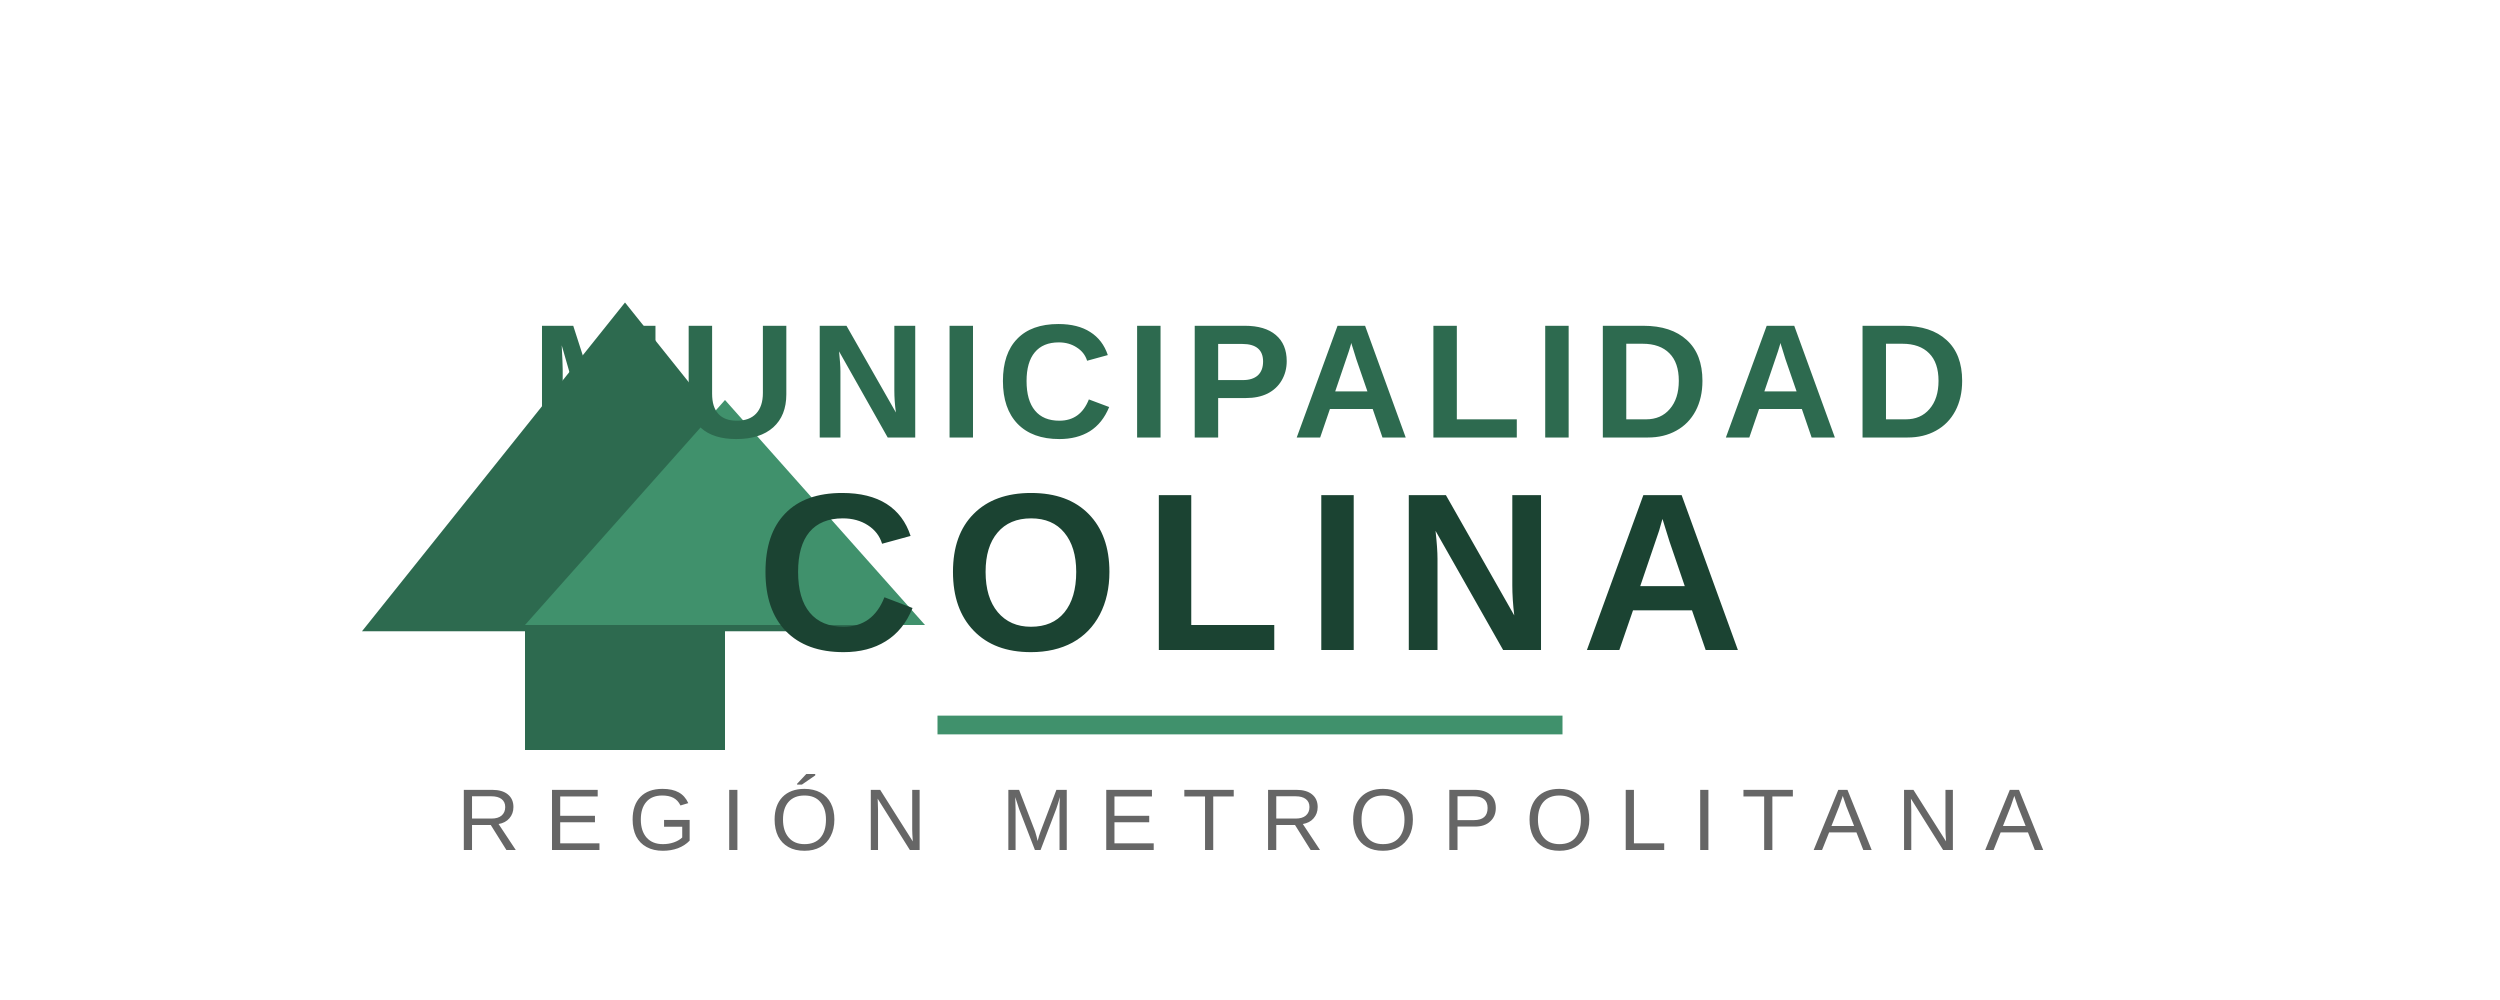
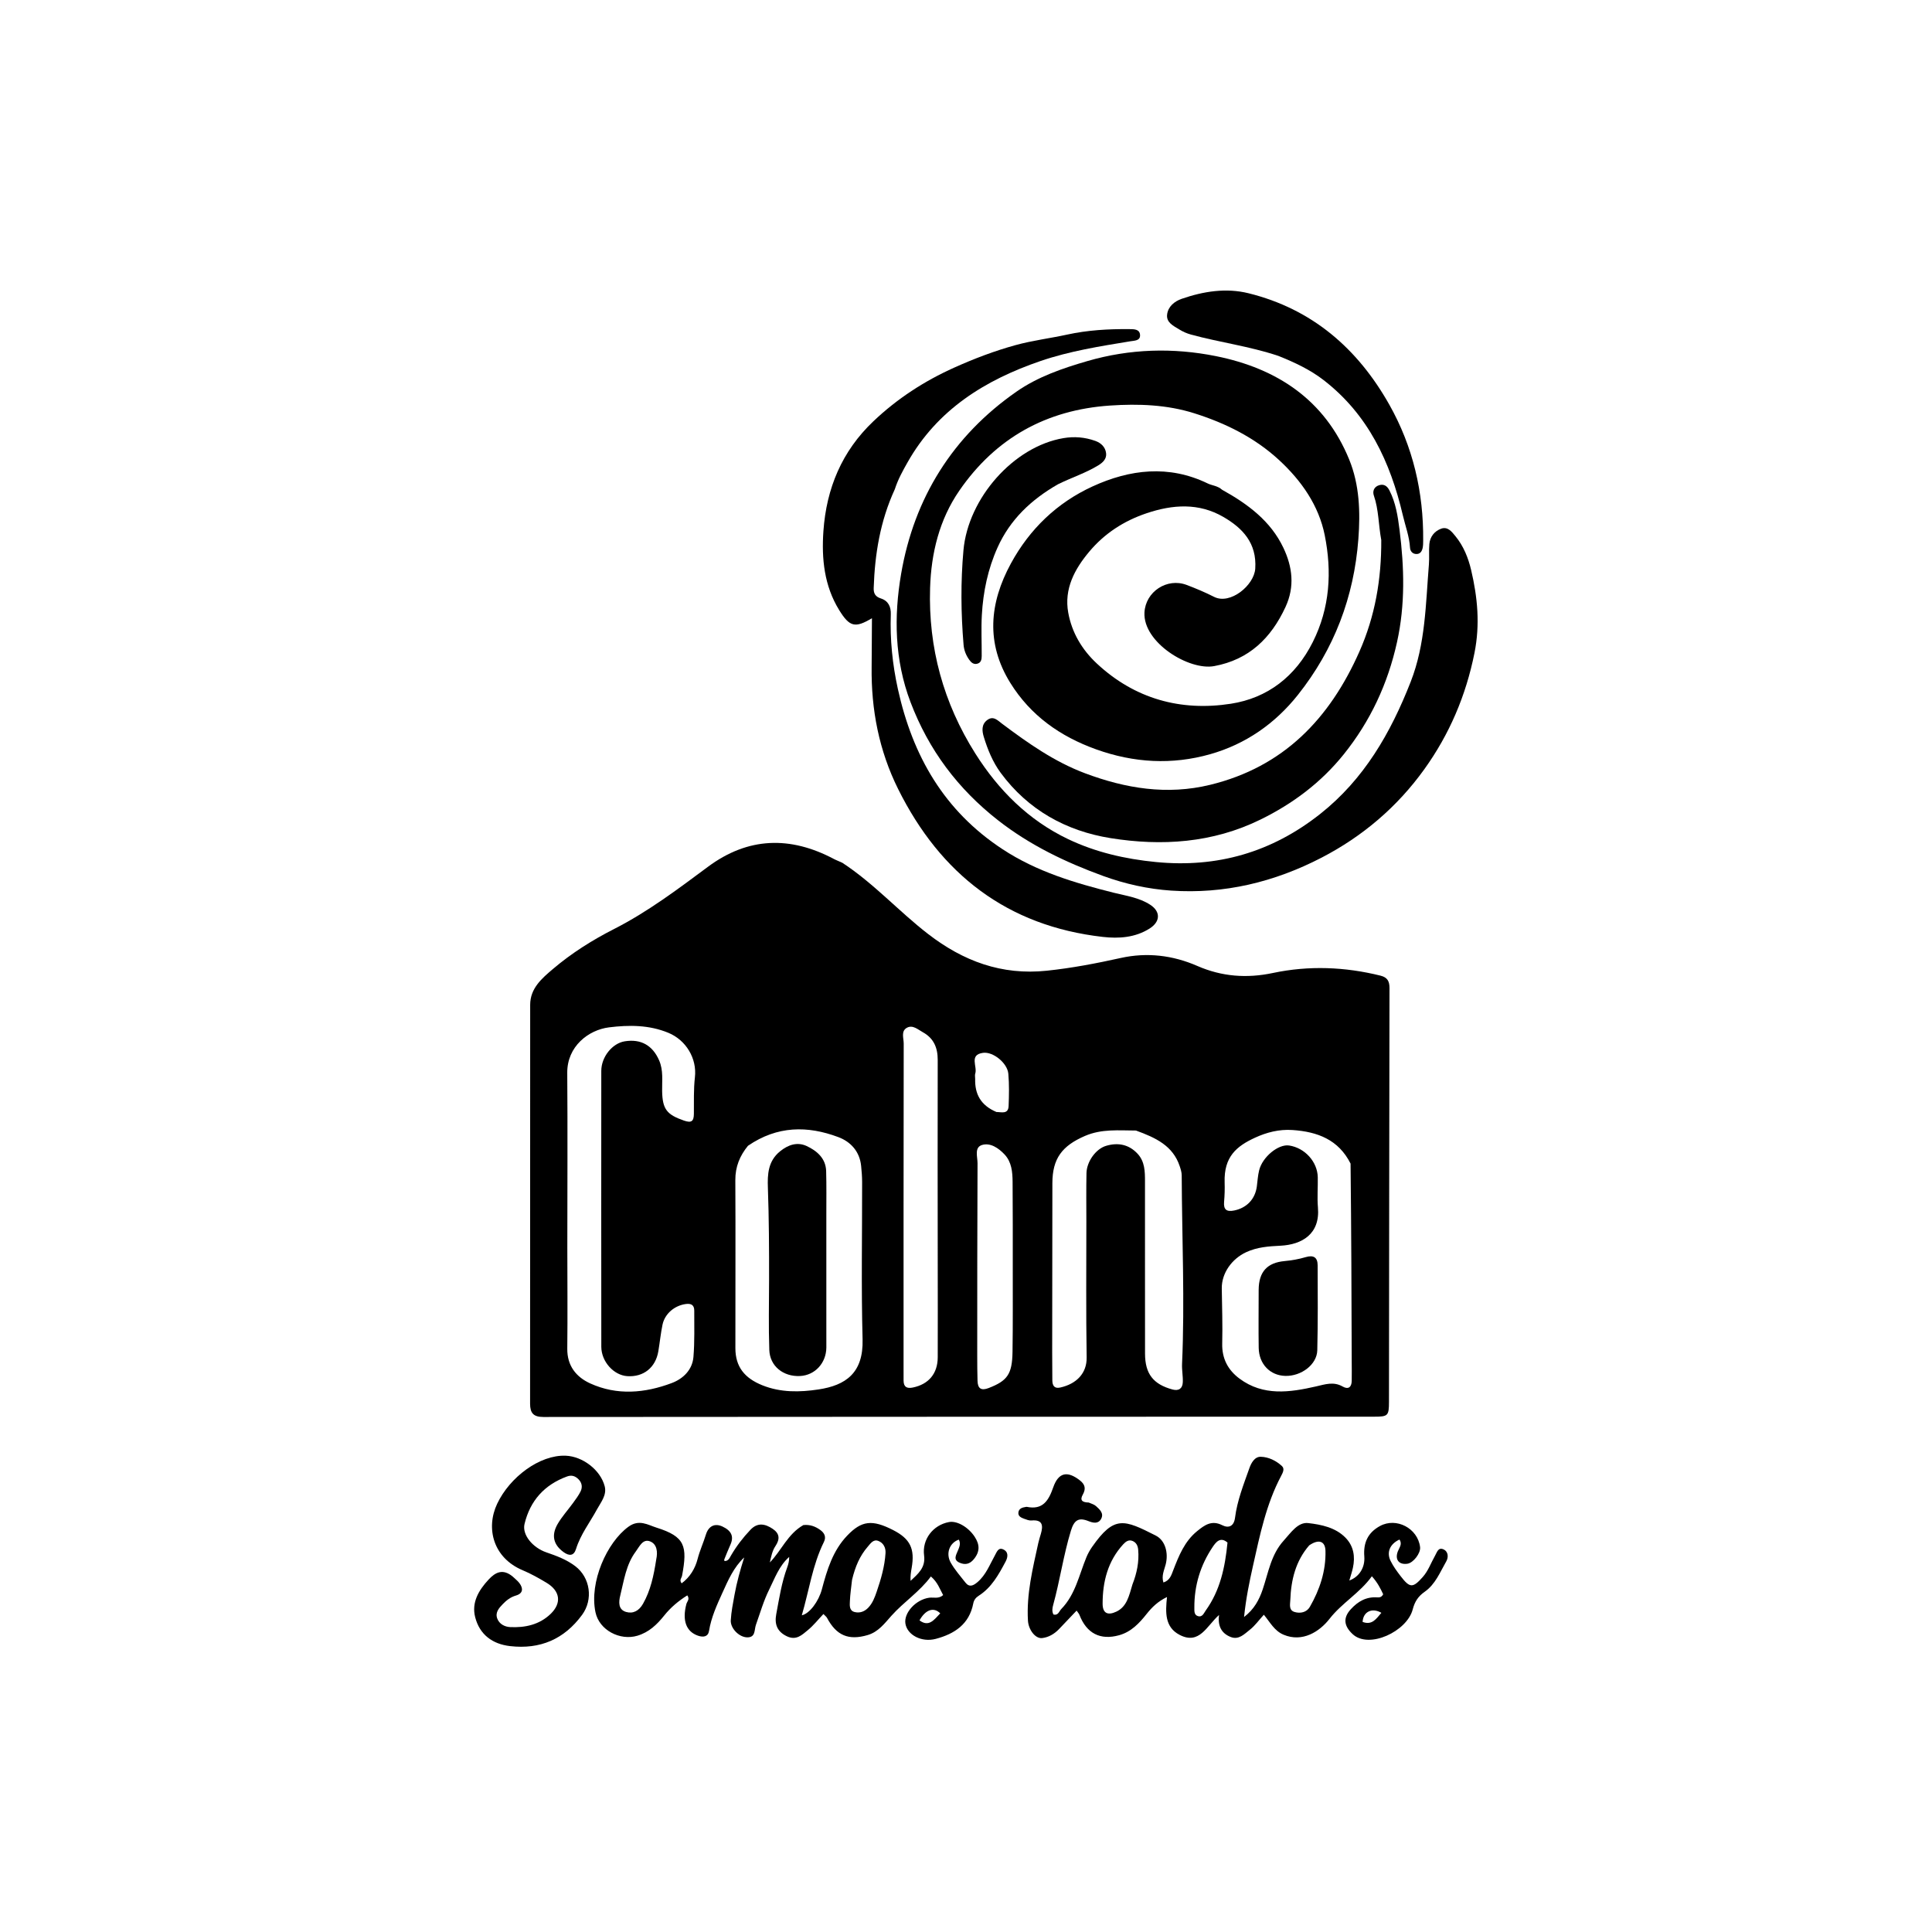
- <svg xmlns="http://www.w3.org/2000/svg" viewBox="0 0 200 80" width="200" height="80">
-   <rect width="200" height="80" fill="none" />
-   <polygon points="30,50 50,25 70,50" fill="#2d6a4f" stroke="#2d6a4f" stroke-width="1" />
-   <polygon points="42,50 58,32 74,50" fill="#40916c" stroke="none" />
-   <rect x="42" y="50" width="16" height="10" fill="#2d6a4f" />
-   <text x="100" y="35" font-family="'Arial', sans-serif" font-size="13" font-weight="700" fill="#2d6a4f" text-anchor="middle" letter-spacing="1">MUNICIPALIDAD</text>
-   <text x="100" y="52" font-family="'Arial', sans-serif" font-size="18" font-weight="700" fill="#1b4332" text-anchor="middle" letter-spacing="2">COLINA</text>
-   <line x1="75" y1="58" x2="125" y2="58" stroke="#40916c" stroke-width="1.5" />
-   <text x="100" y="68" font-family="'Arial', sans-serif" font-size="7" fill="#666" text-anchor="middle" letter-spacing="2">REGIÓN METROPOLITANA</text>
+ <svg xmlns="http://www.w3.org/2000/svg" version="1.1" id="Layer_1" x="0px" y="0px" width="100%" viewBox="0 0 896 896" enable-background="new 0 0 896 896" xml:space="preserve">
+   <path fill="#000000" opacity="1" stroke="none" d=" M390.68,400.151   C405.387,409.813 416.906,422.735 430.476,433.196   C446.721,445.719 464.5,452.394 485.499,450.183   C497.121,448.959 508.442,446.791 519.797,444.273   C531.947,441.579 543.896,443.003 555.313,447.988   C566.659,452.942 578.248,453.793 590.333,451.239   C607.028,447.71 623.695,448.376 640.255,452.479   C643.445,453.269 644.41,455.089 644.404,458.239   C644.278,522.22 644.23,586.202 644.16,650.183   C644.153,656.571 643.687,657.011 637.418,657.012   C508.957,657.033 380.496,657.038 252.035,657.151   C247.386,657.155 245.834,655.346 245.837,650.959   C245.883,589.31 245.839,527.661 245.879,466.012   C245.884,458.34 251.268,453.775 256.459,449.365   C265.106,442.019 274.692,435.982 284.77,430.852   C300.417,422.887 314.318,412.391 328.329,401.986   C346.935,388.167 366.512,387.652 386.722,398.364   C387.892,398.984 389.163,399.413 390.68,400.151  M263.106,578.5   C263.119,594.156 263.269,609.814 263.087,625.468   C262.994,633.406 267.225,638.614 273.678,641.563   C286.145,647.261 299.06,646.117 311.547,641.412   C316.79,639.437 321.093,635.335 321.596,629.305   C322.188,622.191 321.952,615.003 321.974,607.847   C321.981,605.335 320.67,604.408 318.057,604.76   C312.875,605.457 308.312,609.209 307.24,614.399   C306.4,618.468 305.999,622.625 305.305,626.727   C304.03,634.264 298.417,638.712 290.914,638.215   C284.606,637.797 278.875,631.463 278.868,624.56   C278.824,581.921 278.83,539.283 278.857,496.645   C278.861,490.178 283.947,483.87 289.699,482.931   C297.273,481.694 302.667,484.861 305.669,491.732   C307.72,496.424 306.988,501.226 307.076,506.006   C307.231,514.427 309.238,516.926 317.22,519.7   C320.772,520.934 321.765,519.93 321.8,516.557   C321.858,510.903 321.638,505.202 322.279,499.607   C323.285,490.827 318.119,482.367 310.007,479.003   C300.996,475.267 291.643,475.32 282.485,476.449   C272.92,477.627 262.982,485.28 263.074,497.553   C263.274,524.201 263.118,550.851 263.106,578.5  M346.884,531.383   C343.094,536.017 340.987,541.113 341.023,547.313   C341.17,573.29 341.019,599.268 341.049,625.245   C341.06,633.94 345.368,639.144 353.494,642.427   C362.085,645.898 370.989,645.678 379.574,644.384   C392.191,642.482 400.466,636.792 400.039,621.115   C399.377,596.821 399.864,572.495 399.823,548.183   C399.819,545.694 399.615,543.197 399.365,540.718   C398.691,534.019 394.555,529.515 388.766,527.345   C374.563,522.02 360.518,522.029 346.884,531.383  M526.823,524.308   C518.871,524.291 510.959,523.46 503.214,526.792   C492.571,531.373 488.084,537.268 488.059,548.697   C488.001,574.855 487.989,601.014 487.969,627.173   C487.965,631.504 487.99,635.835 488.04,640.166   C488.068,642.533 488.926,644.111 491.684,643.497   C499.335,641.797 504.076,636.818 503.956,629.514   C503.612,608.526 503.819,587.529 503.816,566.535   C503.815,559.038 503.717,551.538 503.876,544.043   C503.99,538.71 508.187,532.819 512.979,531.398   C518.478,529.766 523.555,530.716 527.608,535.105   C530.947,538.721 531.003,543.303 531.009,547.803   C531.043,574.461 530.975,601.119 531.03,627.777   C531.049,637.162 534.868,641.994 543.747,644.397   C546.679,645.191 548.41,643.954 548.543,641.06   C548.672,638.25 548.071,635.406 548.196,632.596   C549.496,603.448 548.162,574.309 548.039,545.166   C548.033,543.648 547.585,542.262 547.104,540.82   C543.953,531.363 536.03,527.648 526.823,524.308  M626.35,539.635   C620.771,528.554 611.089,524.861 599.414,524.067   C593.153,523.641 587.355,525.182 582.034,527.63   C573.478,531.566 567.558,536.467 567.945,548.356   C568.042,551.343 567.96,554.354 567.696,557.331   C567.364,561.086 568.927,562.104 572.439,561.374   C578.223,560.172 582.126,556.096 582.887,550.175   C583.204,547.702 583.354,545.185 583.944,542.776   C585.474,536.517 592.88,530.492 597.863,531.247   C605.14,532.349 610.989,538.771 611.141,545.982   C611.239,550.646 610.817,555.343 611.218,559.974   C612.291,572.362 603.752,577.221 593.853,577.723   C588.389,578 583.095,578.328 577.902,580.74   C571.405,583.758 566.522,590.331 566.622,597.565   C566.74,606.057 567.04,614.555 566.824,623.04   C566.647,630.031 569.468,635.358 574.835,639.353   C585.848,647.552 598.14,645.756 610.249,642.997   C614.574,642.012 618.45,640.607 622.689,643.032   C625.319,644.536 626.827,643.323 626.886,640.394   C626.945,637.396 626.894,634.395 626.884,631.396   C626.792,601.072 626.698,570.748 626.35,539.635  M434.891,586.5   C434.871,554.851 434.796,523.202 434.88,491.553   C434.895,485.855 433.004,481.477 427.976,478.71   C425.699,477.457 423.308,475.18 420.63,476.623   C417.739,478.18 419.114,481.468 419.109,483.949   C419.024,534.253 419.045,584.558 419.044,634.863   C419.044,636.694 419.017,638.527 419.051,640.358   C419.105,643.246 420.578,644.056 423.325,643.495   C430.639,642.002 434.857,637.082 434.89,629.476   C434.95,615.484 434.898,601.492 434.891,586.5  M469.689,587.5   C469.675,574.345 469.729,561.19 469.61,548.036   C469.569,543.527 469.168,538.893 465.891,535.406   C463.13,532.47 459.334,529.841 455.458,531.001   C451.744,532.113 453.365,536.528 453.351,539.472   C453.206,569.278 453.221,599.085 453.207,628.891   C453.205,632.721 453.239,636.551 453.345,640.379   C453.445,643.952 455.019,645.089 458.548,643.715   C467.178,640.354 469.414,637.351 469.575,626.964   C469.773,614.145 469.666,601.322 469.689,587.5  M462.104,515.705   C464.473,515.727 467.607,516.874 467.764,512.916   C467.961,507.93 468.068,502.9 467.629,497.941   C467.197,493.054 460.62,487.631 455.884,488.277   C449.289,489.177 453.369,494.623 452.285,497.895   C452.037,498.645 452.273,499.55 452.251,500.382   C452.065,507.366 454.799,512.603 462.104,515.705  z" />
+   <path fill="#000000" opacity="1" stroke="none" d=" M566.777,227.142   C578.795,233.799 589.326,241.682 595.198,254.056   C599.368,262.842 600.569,272.01 596.181,281.489   C589.461,296.007 579.212,305.949 563.087,308.921   C551.398,311.075 530.071,297.973 530.763,284.087   C531.244,274.425 541.202,267.821 550.338,271.28   C554.678,272.923 558.951,274.722 563.039,276.799   C570.527,280.605 581.644,271.473 582.147,263.694   C582.914,251.838 576.26,244.895 567.329,239.722   C555.968,233.143 543.919,233.927 531.724,238.037   C521.18,241.59 512.242,247.406 505.173,255.828   C498.38,263.92 493.42,273.087 495.415,284.135   C497.081,293.359 501.767,301.266 508.64,307.685   C526.269,324.152 547.621,329.972 570.84,326.372   C587.852,323.734 600.794,313.759 608.805,297.815   C616.822,281.861 617.744,265.058 614.368,248.212   C611.603,234.412 603.565,222.924 593.196,213.358   C581.886,202.924 568.311,196.225 553.85,191.66   C541.215,187.671 527.975,187.189 514.767,188.083   C485.209,190.082 461.725,203.158 444.918,227.523   C435.621,241 431.848,256.534 431.344,272.723   C430.484,300.384 437.557,326.061 452.32,349.45   C463.073,366.485 477.033,380.427 495.37,389.165   C508.132,395.246 521.785,398.38 535.986,399.776   C564.509,402.581 589.792,395.238 612.207,377.529   C632.585,361.429 644.945,339.935 654.236,316.185   C661.109,298.618 661.185,280.132 662.677,261.808   C662.934,258.66 662.604,255.463 662.885,252.319   C663.191,248.901 665.27,246.318 668.365,245.187   C671.401,244.077 673.292,246.598 674.973,248.643   C678.747,253.237 680.947,258.747 682.268,264.366   C685.241,277.018 686.458,289.592 683.817,302.803   C679.855,322.627 672.159,340.611 660.519,356.8   C648.017,374.191 631.983,387.872 612.871,397.769   C590.998,409.096 567.774,414.701 543.151,413.034   C532.417,412.307 521.798,409.954 511.622,406.249   C494.225,399.915 477.655,391.976 462.954,380.493   C444.315,365.934 430.712,347.881 422.252,325.583   C414.82,305.998 414.534,285.804 417.918,266.087   C423.952,230.936 441.856,202.186 471.466,181.593   C481.311,174.746 492.62,170.849 504.23,167.473   C524.055,161.708 544.076,161.185 563.903,165.159   C592.102,170.81 614.378,185.343 625.713,213.112   C630.522,224.893 630.91,237.468 629.969,249.969   C627.943,276.853 618.74,301.094 601.939,322.253   C591.297,335.655 577.612,345.144 561.223,349.782   C543.551,354.783 525.915,353.826 508.359,347.528   C491.562,341.502 477.922,331.785 468.549,316.702   C457.151,298.361 458.819,279.71 468.823,261.322   C477.539,245.3 490.288,233.107 506.685,225.592   C523.99,217.66 542.048,215.466 560.126,224.224   C562.171,225.215 564.675,225.249 566.777,227.142  z" />
+   <path fill="#000000" opacity="1" stroke="none" d=" M414.994,226.878   C408.188,241.665 405.717,256.982 405.192,272.723   C405.108,275.248 405.991,276.731 408.485,277.528   C411.998,278.651 413.248,281.403 413.126,284.938   C412.724,296.622 413.889,308.1 416.415,319.566   C423.233,350.521 437.823,376.028 464.946,393.837   C480.831,404.267 498.442,409.485 516.49,414.013   C522.254,415.458 528.276,416.256 533.421,419.591   C538.355,422.789 538.154,427.461 533.134,430.632   C526.407,434.881 518.803,435.346 511.445,434.508   C467.077,429.454 436.16,405.392 416.553,365.986   C407.67,348.136 403.968,329.126 404.237,309.16   C404.336,301.79 404.296,294.367 404.38,286.709   C396.618,291.347 394.029,290.844 389.131,282.856   C382.251,271.636 380.974,259.14 381.873,246.304   C383.264,226.466 390.443,209.251 405.025,195.396   C416.081,184.891 428.606,176.746 442.556,170.481   C451.831,166.315 461.272,162.721 471.01,160.046   C478.834,157.897 486.97,156.91 494.916,155.173   C504.417,153.095 514.023,152.548 523.697,152.635   C525.88,152.655 528.608,152.578 528.722,155.433   C528.826,158.054 526.146,157.959 524.208,158.277   C510.132,160.587 495.987,162.823 482.48,167.458   C456.845,176.255 434.718,189.955 420.914,214.385   C418.711,218.285 416.503,222.211 414.994,226.878  z" />
+   <path fill="#000000" opacity="1" stroke="none" d=" M504.925,696.827   C506.319,697.401 507.495,697.758 508.317,698.504   C510.038,700.067 512.078,701.851 510.639,704.451   C509.312,706.851 506.882,706.278 504.836,705.456   C500.19,703.59 498.148,704.991 496.648,709.916   C493.202,721.227 491.567,732.934 488.442,744.298   C488.06,745.688 487.767,747.238 488.554,748.757   C490.782,749.333 491.144,747.282 492.205,746.193   C498.743,739.477 500.436,730.432 503.838,722.203   C504.53,720.529 505.436,718.905 506.474,717.419   C516.791,702.659 521.299,704.714 535.974,712.133   C540.515,714.429 541.945,720.325 540.6,725.563   C539.929,728.172 538.567,730.798 539.557,733.908   C542.591,732.924 543.256,730.436 544.131,728.177   C546.725,721.478 549.365,714.822 555.184,710.095   C558.619,707.305 561.916,704.857 566.827,707.34   C569.831,708.858 572.262,707.845 572.766,703.869   C573.776,695.904 576.752,688.463 579.395,680.961   C580.26,678.503 581.84,675.524 584.724,675.604   C588.321,675.704 591.797,677.398 594.504,679.896   C595.878,681.164 594.974,682.924 594.144,684.488   C587.219,697.55 584.301,711.88 581.109,726.117   C579.412,733.685 577.841,741.279 576.957,749.917   C581.655,746.322 583.982,741.906 585.593,737.133   C588.235,729.306 589.47,720.937 595.355,714.468   C598.627,710.872 601.919,705.8 606.705,706.356   C612.721,707.054 619.334,708.35 624.011,713.147   C627.792,717.024 628.559,721.897 627.439,727.079   C627.024,729.001 626.377,730.874 625.772,732.991   C630.343,731.304 633.121,727.004 632.72,721.821   C632.232,715.516 634.325,710.818 639.979,707.723   C647.569,703.567 657.516,708.737 658.59,717.486   C658.934,720.284 655.478,724.813 652.691,725.215   C648.763,725.781 646.826,723.285 648.257,719.512   C648.926,717.747 650.492,716.08 649.022,713.989   C644.613,716.03 642.916,719.896 644.925,723.932   C646.173,726.439 647.868,728.758 649.585,730.989   C653.859,736.546 655.229,736.534 659.802,731.401   C662.398,728.487 663.633,724.808 665.52,721.499   C666.427,719.91 666.975,717.554 669.274,718.477   C671.751,719.472 671.807,722.234 670.74,724.09   C667.862,729.094 665.702,734.727 660.739,738.203   C657.752,740.296 656.137,742.678 655.158,746.435   C652.515,756.579 634.859,764.932 627.294,757.842   C623.331,754.128 622.719,750.395 626.457,746.313   C629.767,742.699 633.633,740.44 638.731,740.817   C639.714,740.889 640.759,740.77 641.474,739.365   C640.258,736.769 638.922,734.023 636.228,731.018   C630.624,738.809 622.32,743.401 616.591,750.767   C612.01,756.657 604.059,761.832 595.272,758.124   C591.004,756.323 589.087,752.429 586.128,748.858   C583.837,751.375 582.019,753.96 579.638,755.827   C577.145,757.782 574.524,760.641 570.832,759.212   C566.761,757.636 564.644,754.44 565.355,748.972   C559.596,754.098 556.249,762.956 547.087,758.208   C540.184,754.631 540.453,747.848 541.219,740.644   C537.03,742.675 534.265,745.353 531.782,748.488   C528.356,752.813 524.614,756.807 519.013,758.366   C510.281,760.795 503.924,757.531 500.615,748.937   C500.393,748.359 499.923,747.877 499.3,746.951   C496.432,749.969 493.779,752.797 491.084,755.584   C488.943,757.798 486.26,759.353 483.296,759.686   C480.135,760.041 476.983,755.797 476.732,751.619   C475.994,739.319 478.93,727.508 481.517,715.653   C481.835,714.192 482.307,712.765 482.724,711.327   C483.849,707.455 483.542,704.679 478.372,705.15   C477.277,705.25 476.084,704.761 474.999,704.368   C473.575,703.854 472.008,703.165 472.317,701.297   C472.604,699.561 474.165,699.105 475.716,698.873   C475.88,698.848 476.056,698.797 476.211,698.829   C483.68,700.369 486.342,695.838 488.46,689.776   C490.902,682.787 495.059,682.014 500.884,686.607   C503.355,688.555 503.598,690.571 502.181,693.111   C500.675,695.809 501.903,696.755 504.925,696.827  M525.2,734.799   C527.233,729.618 528.35,724.295 527.853,718.688   C527.692,716.87 526.987,715.42 525.328,714.685   C523.501,713.874 522.096,714.918 520.932,716.184   C513.762,723.981 511.36,733.535 511.358,743.751   C511.357,748.145 513.689,749.336 517.732,747.424   C522.631,745.107 523.594,740.147 525.2,734.799  M607.166,716.694   C600.871,723.963 598.748,732.699 598.405,742.009   C598.33,744.038 597.598,746.74 600.359,747.58   C603.067,748.405 606.011,747.738 607.451,745.238   C612.067,737.226 614.946,728.568 614.711,719.233   C614.598,714.718 611.605,713.637 607.166,716.694  M569.274,715.392   C565.927,712.488 563.854,715.278 562.396,717.447   C556.704,725.913 553.834,735.352 553.905,745.593   C553.914,746.996 553.713,748.894 555.486,749.476   C557.636,750.182 558.3,748.118 559.208,746.853   C565.802,737.661 568.147,727.02 569.274,715.392  M631.926,752.193   C636.375,753.869 638.279,750.701 640.636,747.974   C636.398,745.474 632.199,747.359 631.926,752.193  z" />
+   <path fill="#000000" opacity="1" stroke="none" d=" M372.565,707.281   C375.728,706.948 378.173,707.95 380.375,709.519   C382.312,710.901 383.287,712.718 382.094,715.129   C376.781,725.874 375.202,737.734 371.853,749.118   C375.455,748.386 379.678,742.639 381.16,737.07   C383.561,728.052 386.219,719.136 392.947,712.123   C399.573,705.217 404.464,704.595 414.255,709.623   C422.12,713.662 424.365,718.271 422.8,727.151   C422.46,729.084 422.137,731.019 422.302,733.153   C425.73,729.932 429.318,727.046 428.566,721.402   C427.567,713.891 432.71,707.251 440.125,705.881   C443.933,705.178 449.132,708.303 452.013,712.686   C454.428,716.36 454.505,719.63 451.614,723.129   C449.662,725.492 447.468,725.823 444.974,724.709   C442.031,723.394 443.33,721.294 444.182,719.243   C444.865,717.601 445.702,715.877 444.675,714.026   C440.416,715.466 438.476,720.397 440.923,724.715   C442.793,728.013 445.371,730.919 447.72,733.932   C449.564,736.298 451.408,735.36 453.266,733.797   C457.237,730.457 458.979,725.679 461.4,721.341   C462.292,719.743 462.989,717.487 465.3,718.577   C467.78,719.747 467.466,722.134 466.365,724.205   C463.157,730.24 459.876,736.249 453.864,740.079   C452.518,740.935 451.668,742.073 451.367,743.641   C449.515,753.298 442.624,757.765 433.955,760.061   C427.432,761.79 420.818,758.273 419.914,753.068   C419.038,748.022 424.743,741.819 430.935,740.972   C432.996,740.691 435.281,741.632 437.402,739.753   C435.854,736.952 434.886,733.823 431.715,731.111   C426.494,738.214 419.157,742.911 413.416,749.334   C410.235,752.893 407.358,756.841 402.351,758.304   C393.564,760.871 387.929,758.548 383.54,750.31   C383.251,749.767 382.681,749.375 381.877,748.531   C379.396,751.142 377.267,753.861 374.66,755.994   C371.946,758.215 369.287,760.937 364.925,758.855   C360.294,756.645 359.151,753.132 359.999,748.604   C361.368,741.297 362.477,733.923 365.082,726.899   C365.641,725.392 366.023,723.819 365.999,722.05   C361.321,726.186 359.31,731.982 356.691,737.259   C354.125,742.427 352.526,748.079 350.572,753.544   C349.74,755.873 350.52,759.385 346.546,759.353   C342.835,759.324 338.695,755.203 338.91,751.435   C339.136,747.473 339.933,743.532 340.647,739.612   C341.711,733.766 343.299,728.047 345.142,722.288   C340.263,726.867 337.702,732.822 335.057,738.642   C332.464,744.348 329.842,750.066 328.819,756.388   C328.389,759.044 326.237,759.446 323.736,758.59   C318.228,756.706 316.306,751.561 318.324,743.884   C318.637,742.696 320.031,741.667 318.746,739.882   C314.689,742.44 311.087,745.423 308.075,749.187   C304.727,753.371 301.027,756.987 295.571,758.604   C287.542,760.984 277.901,756.045 276.157,747.687   C273.233,733.675 281.467,715.327 291.431,708.064   C296.417,704.43 300.464,707.21 304.497,708.477   C317.692,712.623 318.914,716.978 316.314,730.785   C316.113,731.848 314.913,732.765 316.124,734.29   C320.022,731.435 322.404,727.366 323.519,723.032   C324.522,719.129 326.196,715.529 327.364,711.724   C328.633,707.592 331.598,706.351 335.045,707.949   C339.275,709.909 340.437,712.644 338.736,716.395   C337.708,718.661 336.81,720.985 335.871,723.289   C335.821,723.412 335.921,723.596 335.989,723.949   C337.793,724.014 338.291,722.634 339.021,721.381   C341.546,717.051 344.573,713.102 348.035,709.461   C351.408,705.914 354.899,706.718 358.363,709.039   C361.602,711.208 361.798,713.801 359.568,717.117   C358.149,719.226 357.63,721.94 357.032,724.616   C362.393,719.114 365.283,711.454 372.565,707.281  M304.354,723.135   C305.078,719.795 304.724,716.167 301.563,714.875   C298.119,713.468 296.571,717.241 294.86,719.53   C290.339,725.574 289.39,732.954 287.647,739.99   C286.934,742.868 286.62,746.486 290.361,747.57   C293.618,748.512 296.353,747.048 298.194,743.806   C301.714,737.605 303.16,730.856 304.354,723.135  M395.15,732.698   C394.796,735.998 394.278,739.292 394.152,742.601   C394.081,744.481 393.776,746.956 396.339,747.605   C398.715,748.206 400.916,747.433 402.679,745.588   C404.702,743.47 405.699,740.749 406.596,738.127   C408.579,732.33 410.305,726.411 410.678,720.244   C410.828,717.76 409.686,715.504 407.305,714.616   C405.002,713.757 403.708,715.845 402.43,717.314   C398.768,721.525 396.622,726.514 395.15,732.698  M436.053,748.223   C433.09,745.211 429.272,746.392 426.436,751.477   C430.792,754.726 433.165,751.255 436.053,748.223  z" />
+   <path fill="#000000" opacity="1" stroke="none" d=" M640.586,250.435   C639.263,243.305 639.425,236.402 637.159,229.868   C636.452,227.831 637.202,225.782 639.529,225.043   C641.765,224.333 643.289,225.327 644.367,227.418   C647.327,233.161 648.279,239.547 649.058,245.701   C651.255,263.048 651.754,280.34 647.9,297.763   C643.602,317.19 635.507,334.506 623.143,349.887   C612.667,362.919 599.577,372.726 584.581,380.083   C562.375,390.979 538.762,392.499 515.023,388.694   C494.452,385.397 476.748,375.623 464.052,358.365   C460.391,353.388 458.06,347.65 456.256,341.765   C455.419,339.036 455.103,336.004 457.8,333.961   C460.678,331.782 462.655,334.083 464.791,335.683   C476.777,344.666 489.007,353.289 503.164,358.602   C521.995,365.669 541.208,368.84 561.192,363.983   C595.301,355.694 616.695,333.267 630.457,302.17   C637.697,285.813 640.687,268.669 640.586,250.435  z" />
+   <path fill="#000000" opacity="1" stroke="none" d=" M592.868,165.055   C579.392,160.548 565.645,158.8 552.354,155.168   C550.383,154.629 548.612,153.833 546.905,152.785   C544.212,151.131 540.848,149.587 541.264,145.918   C541.687,142.198 544.631,139.755 548.064,138.571   C558.137,135.096 568.614,133.429 579.012,135.998   C608.485,143.281 629.589,161.575 644.288,187.609   C655.306,207.122 660.222,228.279 660.025,250.65   C660.015,251.809 660.024,252.997 659.782,254.119   C659.449,255.663 658.648,256.994 656.808,256.937   C655.009,256.881 654.017,255.558 653.925,254.012   C653.613,248.799 651.754,243.949 650.583,238.947   C644.801,214.259 634.473,192.174 613.782,176.226   C607.555,171.426 600.494,168.11 592.868,165.055  z" />
+   <path fill="#000000" opacity="1" stroke="none" d=" M237.721,731.11   C238.958,732.288 240.054,733.107 240.85,734.154   C242.769,736.678 242.574,738.998 239.294,739.949   C236.734,740.691 234.835,742.212 233.124,743.988   C231.403,745.774 229.57,747.819 230.603,750.608   C231.578,753.237 234.121,754.463 236.543,754.587   C243.539,754.946 250.225,753.472 255.416,748.424   C260.608,743.375 259.756,737.792 253.43,734.019   C249.872,731.898 246.228,729.833 242.416,728.238   C228.857,722.566 225.13,708.911 230.586,697.372   C236.387,685.102 250.238,674.646 262.346,675.11   C270.225,675.412 278.485,681.717 280.442,689.292   C281.502,693.392 278.65,696.701 276.914,699.907   C273.603,706.021 269.264,711.559 267.15,718.345   C266.126,721.633 263.99,721.716 261.361,719.811   C256.709,716.441 255.54,712.066 258.629,706.757   C260.621,703.332 263.356,700.343 265.697,697.114   C266.963,695.367 268.292,693.621 269.242,691.701   C270.184,689.798 269.958,687.775 268.386,686.141   C266.891,684.589 265.214,683.922 262.989,684.736   C252.478,688.582 245.848,695.972 243.259,706.77   C242.055,711.794 247.054,717.769 253.386,719.937   C258.081,721.545 262.739,723.273 266.772,726.327   C273.765,731.624 275.194,741.788 269.954,748.924   C261.636,760.251 250.462,765.006 236.58,763.415   C228.338,762.47 222.456,758.07 220.381,750.039   C218.607,743.176 222.001,737.502 226.604,732.541   C229.805,729.091 233.21,727.435 237.721,731.11  z" />
+   <path fill="#000000" opacity="1" stroke="none" d=" M490.655,224.589   C478.189,231.729 468.443,240.977 462.622,253.938   C458.152,263.892 455.956,274.418 455.348,285.24   C454.993,291.548 455.318,297.893 455.281,304.221   C455.272,305.743 455.049,307.331 453.235,307.81   C451.526,308.261 450.406,307.263 449.486,305.965   C448.013,303.886 447.089,301.621 446.873,299.049   C445.649,284.434 445.504,269.854 446.819,255.203   C448.992,231.01 470.092,207.085 493.208,203.189   C498.261,202.337 503.175,202.754 507.959,204.471   C510.614,205.423 512.62,207.288 512.973,210.172   C513.294,212.79 511.496,214.488 509.438,215.759   C503.621,219.352 497.081,221.42 490.655,224.589  z" />
+   <path fill="#000000" opacity="1" stroke="none" d=" M383.232,615.988   C383.236,619.315 383.268,622.144 383.234,624.972   C383.148,632.191 377.922,637.818 371.028,638.153   C363.31,638.529 357.052,633.622 356.782,626.09   C356.396,615.302 356.656,604.49 356.673,593.689   C356.696,579.381 356.632,565.08 356.119,550.775   C355.901,544.684 356.164,538.528 361.709,533.993   C365.6,530.812 369.833,529.49 374.154,531.519   C378.844,533.722 382.971,537.186 383.14,543.108   C383.33,549.759 383.225,556.418 383.227,563.073   C383.234,580.546 383.231,598.018 383.232,615.988  z" />
+   <path fill="#000000" opacity="1" stroke="none" d=" M583.727,598.208   C583.781,589.724 587.764,585.587 595.75,584.846   C599.032,584.541 602.344,583.97 605.496,583.029   C609.239,581.913 611.071,583.162 611.084,586.852   C611.13,599.98 611.238,613.113 610.914,626.234   C610.75,632.84 603.495,638.287 596.089,638.099   C589.042,637.92 583.87,632.638 583.747,625.102   C583.602,616.297 583.731,607.487 583.727,598.208  z" />
</svg>
